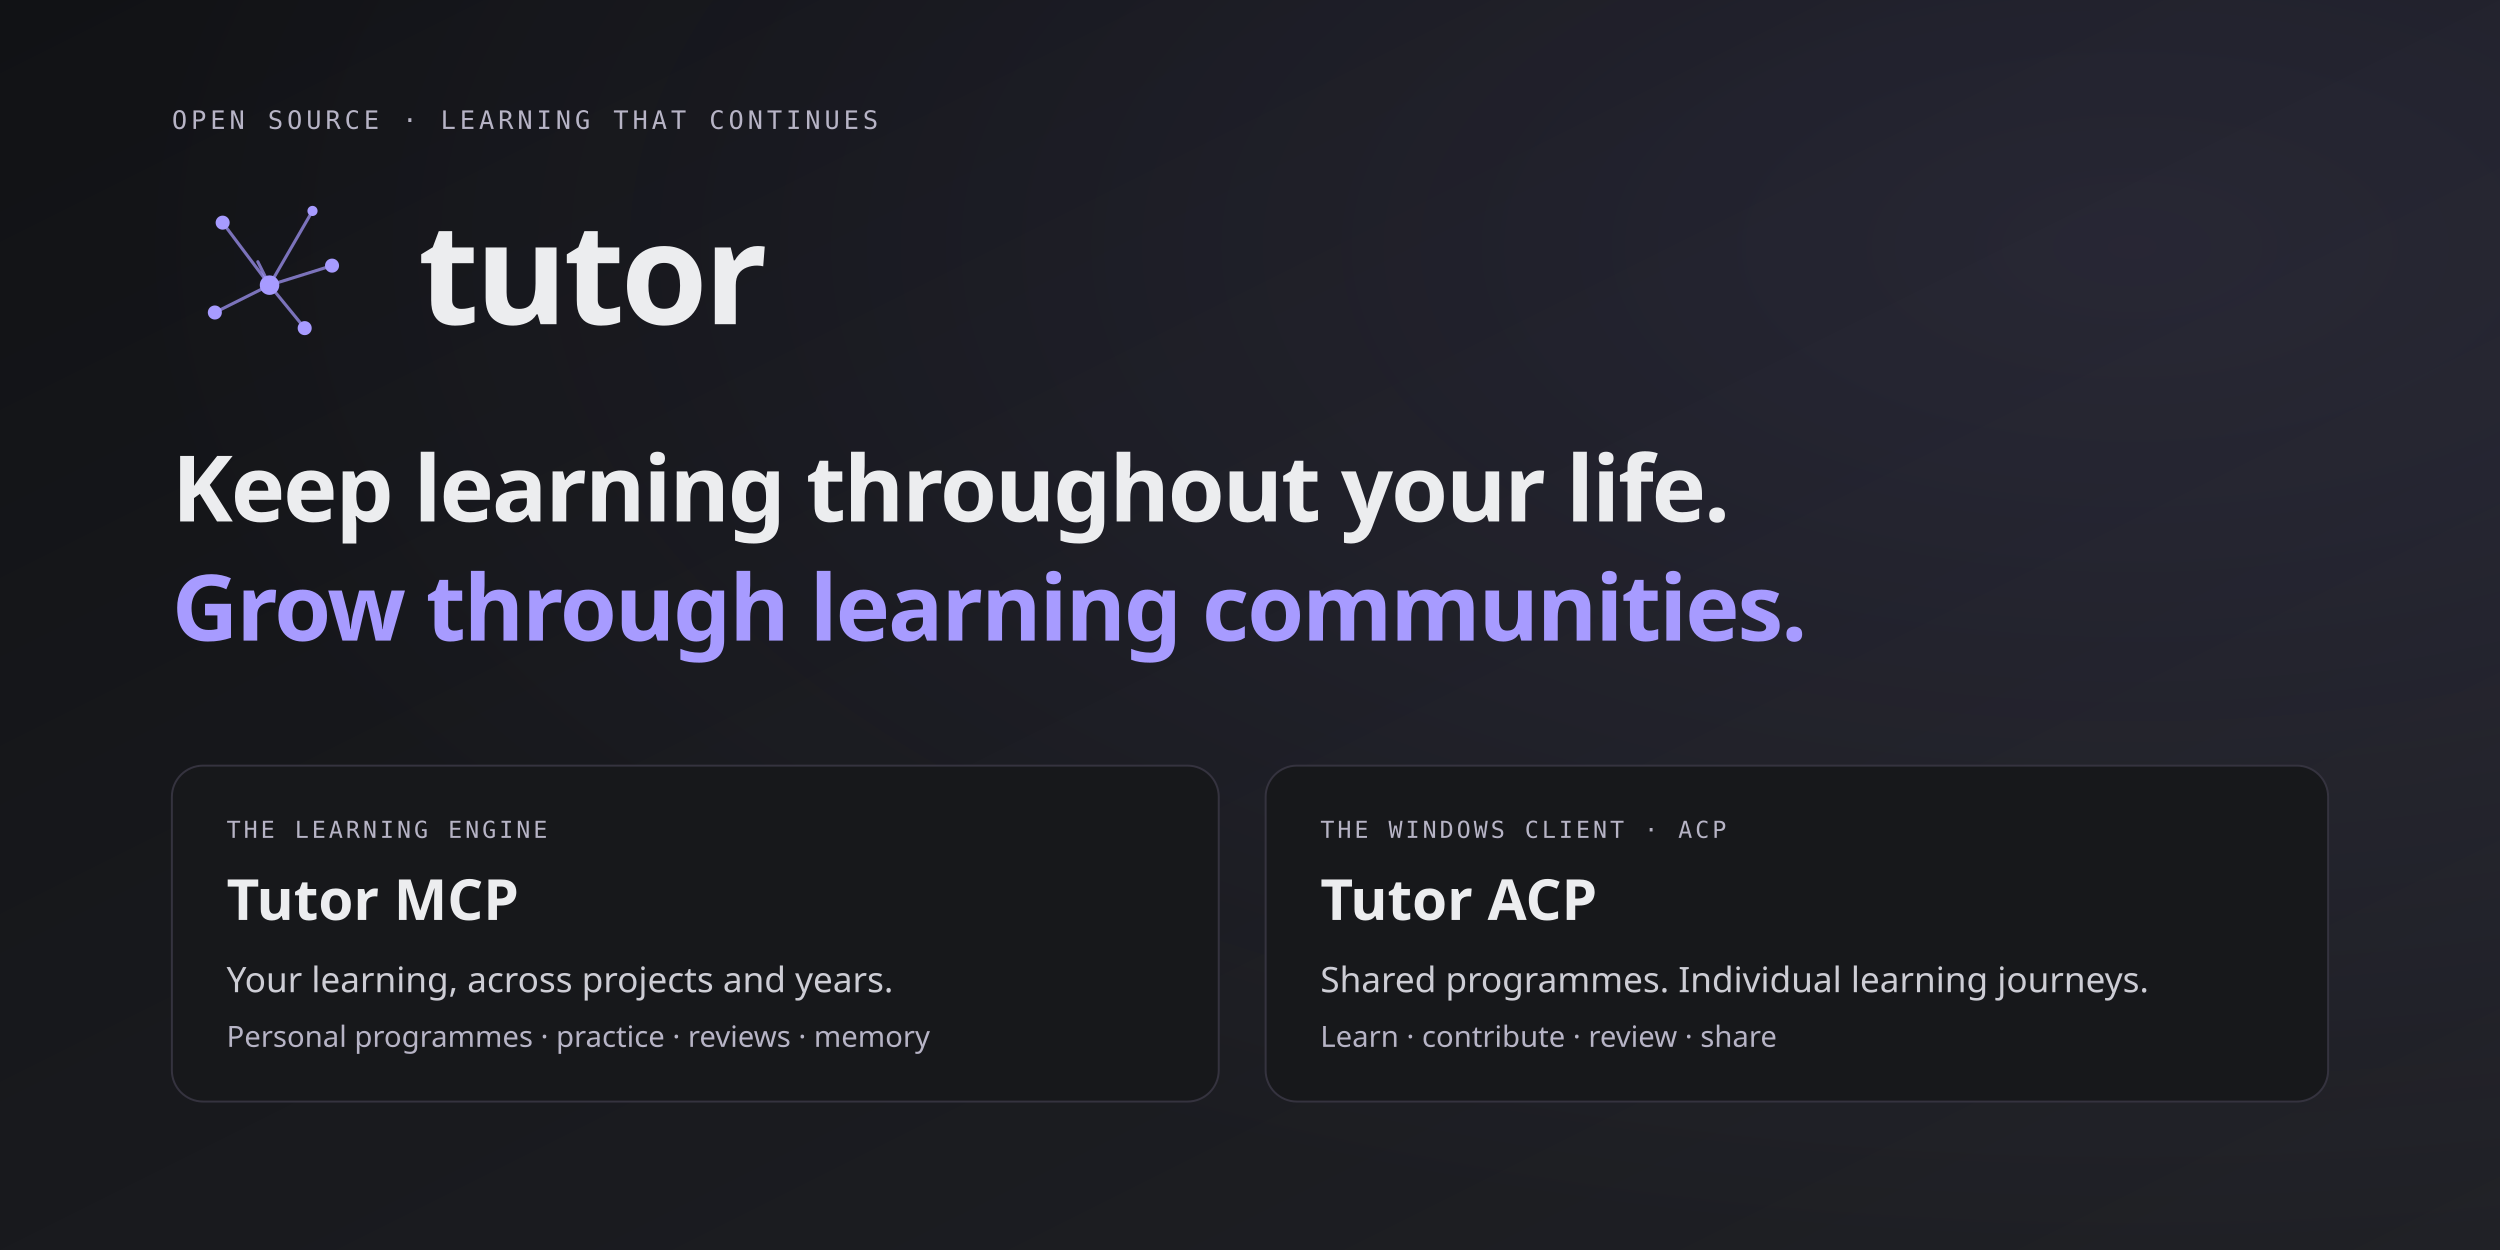
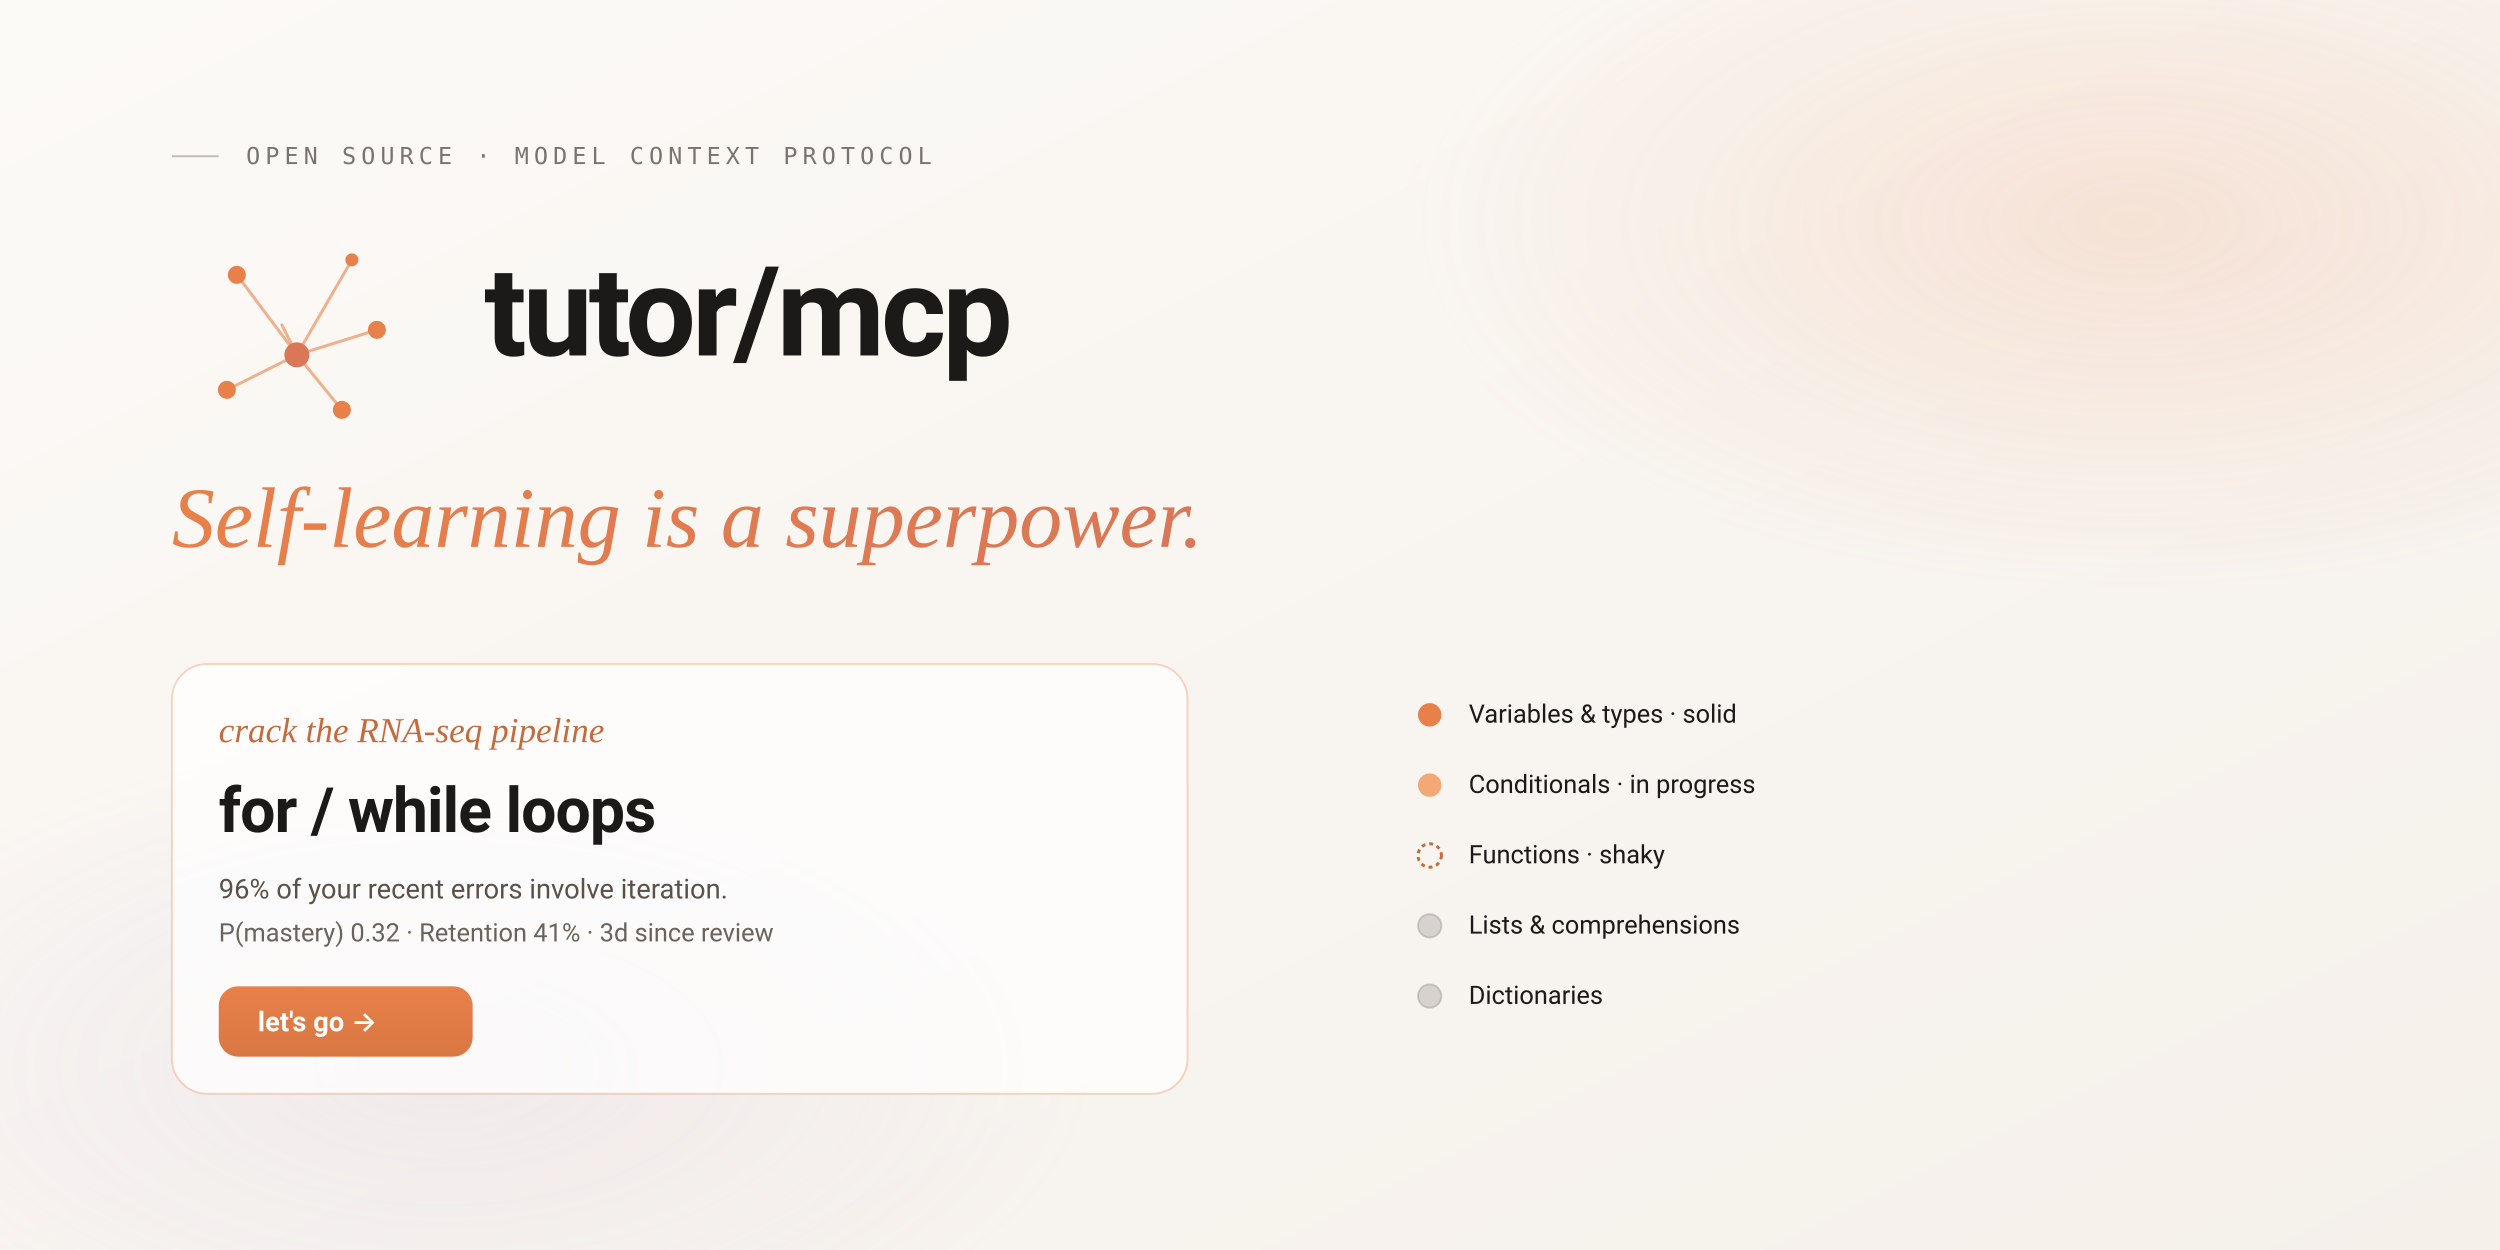
- <svg xmlns="http://www.w3.org/2000/svg" viewBox="0 0 1280 640" role="img" aria-labelledby="title description">
+ <svg xmlns="http://www.w3.org/2000/svg" viewBox="0 0 1280 640" role="img" aria-label="tutor/mcp — Self-learning is a superpower. A Model Context Protocol server that turns your AI into a super-intelligent tutor.">
  <defs>
    <style>
-       .sans { font-family: "Segoe UI", system-ui, -apple-system, sans-serif; }
-       .mono { font-family: "Cascadia Mono", ui-monospace, monospace; }
+       .mono { font-family: ui-monospace, "JetBrains Mono", "Cascadia Mono", "SFMono-Regular", Menlo, Consolas, monospace; }
+       .sans { font-family: system-ui, -apple-system, "Inter Tight", "Segoe UI", Roboto, sans-serif; }
+       .serif { font-family: "Instrument Serif", Georgia, "Times New Roman", serif; font-style: italic; }
    </style>
-     <linearGradient id="background" x1="0" y1="0" x2="1" y2="1">
-       <stop offset="0%" stop-color="#111215" />
-       <stop offset="100%" stop-color="#202126" />
+     <linearGradient id="bg" x1="0" y1="0" x2="1" y2="1">
+       <stop offset="0%" stop-color="#FCFAF7" />
+       <stop offset="100%" stop-color="#F5F0EA" />
    </linearGradient>
-     <radialGradient id="glow" cx="0.85" cy="0.2" r="0.8">
-       <stop offset="0%" stop-color="#A79BFF" stop-opacity="0.1" />
-       <stop offset="100%" stop-color="#A79BFF" stop-opacity="0" />
+     <radialGradient id="blobTerracotta" cx="0.85" cy="0.18" r="0.45">
+       <stop offset="0%" stop-color="#e8804a" stop-opacity="0.16" />
+       <stop offset="65%" stop-color="#e8804a" stop-opacity="0" />
    </radialGradient>
+     <radialGradient id="blobLavender" cx="0.18" cy="0.85" r="0.40">
+       <stop offset="0%" stop-color="#b496c8" stop-opacity="0.12" />
+       <stop offset="65%" stop-color="#b496c8" stop-opacity="0" />
+     </radialGradient>
+     <linearGradient id="taglineFill" x1="0" y1="0" x2="1" y2="0">
+       <stop offset="0%" stop-color="#e8804a" />
+       <stop offset="100%" stop-color="#d97757" />
+     </linearGradient>
+     <linearGradient id="ctaFill" x1="0" y1="0" x2="0" y2="1">
+       <stop offset="0%" stop-color="#e8804a" />
+       <stop offset="100%" stop-color="#d97742" />
+     </linearGradient>
  </defs>
-   <rect width="1280" height="640" fill="url(#background)" />
-   <rect width="1280" height="640" fill="url(#glow)" />
-   <text x="88" y="66" class="mono" font-size="13" letter-spacing="2" fill="#B7B4C6">OPEN SOURCE · LEARNING THAT CONTINUES</text>
-   <g transform="translate(88 90)">
-     <g stroke="#A79BFF" stroke-width="1.6" stroke-linecap="round" stroke-opacity="0.7" fill="none">
-       <line x1="26" y1="24" x2="50" y2="56" />
-       <line x1="72" y1="18" x2="50" y2="56" />
-       <line x1="82" y1="46" x2="50" y2="56" />
-       <line x1="68" y1="78" x2="50" y2="56" />
-       <line x1="22" y1="70" x2="50" y2="56" />
-       <line x1="44" y1="44" x2="50" y2="56" />
+   <rect x="0" y="0" width="1280" height="640" fill="url(#bg)" />
+   <rect x="0" y="0" width="1280" height="640" fill="url(#blobTerracotta)" />
+   <rect x="0" y="0" width="1280" height="640" fill="url(#blobLavender)" />
+   <g>
+     <line x1="88" y1="80" x2="112" y2="80" stroke="#7a7370" stroke-opacity="0.45" stroke-width="1" />
+     <text x="126" y="84" class="mono" font-size="12" letter-spacing="2.6" fill="#7a7370">OPEN SOURCE  ·  MODEL CONTEXT PROTOCOL</text>
+   </g>
+   <g transform="translate(88 110)">
+     <g transform="scale(1.28)">
+       <g stroke="#e8804a" stroke-width="1.2" stroke-linecap="round" stroke-opacity="0.6" fill="none">
+         <line x1="26" y1="24" x2="50" y2="56" />
+         <line x1="72" y1="18" x2="50" y2="56" />
+         <line x1="82" y1="46" x2="50" y2="56" />
+         <line x1="68" y1="78" x2="50" y2="56" />
+         <line x1="22" y1="70" x2="50" y2="56" />
+         <line x1="44" y1="44" x2="50" y2="56" />
+       </g>
+       <circle cx="26" cy="24" r="3.6" fill="#e8804a" />
+       <circle cx="72" cy="18" r="2.6" fill="#e8804a" />
+       <circle cx="82" cy="46" r="3.6" fill="#e8804a" />
+       <circle cx="68" cy="78" r="3.6" fill="#e8804a" />
+       <circle cx="22" cy="70" r="3.6" fill="#e8804a" />
+       <circle cx="50" cy="56" r="5" fill="#d97757" />
    </g>
-     <g fill="#A79BFF">
-       <circle cx="26" cy="24" r="3.6" />
-       <circle cx="72" cy="18" r="2.6" />
-       <circle cx="82" cy="46" r="3.6" />
-       <circle cx="68" cy="78" r="3.6" />
-       <circle cx="22" cy="70" r="3.6" />
-       <circle cx="50" cy="56" r="5" />
+     <text x="160" y="72" class="sans" font-size="64" font-weight="700" fill="#1c1a18" letter-spacing="-2">tutor/mcp</text>
+   </g>
+   <text x="88" y="280" class="serif" font-size="44" fill="url(#taglineFill)">Self-learning is a superpower.</text>
+   <g transform="translate(88 340)">
+     <rect x="0" y="0" width="520" height="220" rx="18" ry="18" fill="rgba(255,255,255,0.72)" stroke="rgba(232,128,74,0.32)" stroke-width="1" />
+     <text x="24" y="40" class="serif" font-size="18" fill="#c46a3c">crack the RNA-seq pipeline</text>
+     <text x="24" y="86" class="sans" font-size="32" font-weight="600" fill="#1c1a18" letter-spacing="-0.5">for / while loops</text>
+     <text x="24" y="120" class="sans" font-size="14" fill="#5a5249">96% of your recent errors involve iteration.</text>
+     <text x="24" y="142" class="sans" font-size="13" fill="#6a625d">P(mastery) 0.32  ·  Retention 41%  ·  3d since review</text>
+     <g transform="translate(24 165)">
+       <rect x="0" y="0" width="130" height="36" rx="10" fill="url(#ctaFill)" />
+       <text x="20" y="23" class="sans" font-size="14" font-weight="600" fill="#fff">let's go →</text>
    </g>
-     <text x="126" y="76" class="sans" font-size="72" font-weight="650" letter-spacing="-2" fill="#ECEDEF">tutor</text>
  </g>
-   <g class="sans" font-size="47" font-weight="600" letter-spacing="-1">
-     <text x="88" y="267" fill="#ECEDEF">Keep learning throughout your life.</text>
-     <text x="88" y="328" fill="#A79BFF">Grow through learning communities.</text>
-   </g>
-   <g transform="translate(88 392)">
-     <rect width="536" height="172" rx="16" fill="#17181B" stroke="#35333F" />
-     <text x="28" y="37" class="mono" font-size="12" letter-spacing="1.5" fill="#B7B4C6">THE LEARNING ENGINE</text>
-     <text x="28" y="79" class="sans" font-size="29" font-weight="600" fill="#ECEDEF">Tutor MCP</text>
-     <text x="28" y="116" class="sans" font-size="18" fill="#CDCDD5">Your learning, across projects and years.</text>
-     <text x="28" y="144" class="sans" font-size="15" fill="#B7B4C6">Personal programmes · practice · reviews · memory</text>
-   </g>
-   <g transform="translate(648 392)">
-     <rect width="544" height="172" rx="16" fill="#17181B" stroke="#35333F" />
-     <text x="28" y="37" class="mono" font-size="12" letter-spacing="1.5" fill="#B7B4C6">THE WINDOWS CLIENT · ACP</text>
-     <text x="28" y="79" class="sans" font-size="29" font-weight="600" fill="#ECEDEF">Tutor ACP</text>
-     <text x="28" y="116" class="sans" font-size="18" fill="#CDCDD5">Shared programmes. Individual learning journeys.</text>
-     <text x="28" y="144" class="sans" font-size="15" fill="#B7B4C6">Learn · contribute · review · share</text>
+   <g transform="translate(720 340)" class="sans" font-size="13" fill="#1c1a18">
+     <g>
+       <circle cx="12" cy="26" r="6" fill="#e8804a" />
+       <text x="32" y="30">Variables &amp; types · solid</text>
+     </g>
+     <g transform="translate(0 36)">
+       <circle cx="12" cy="26" r="6" fill="#f3a875" />
+       <text x="32" y="30">Conditionals · in progress</text>
+     </g>
+     <g transform="translate(0 72)">
+       <circle cx="12" cy="26" r="6" fill="none" stroke="#c46a3c" stroke-width="1.5" stroke-dasharray="2 2" />
+       <text x="32" y="30">Functions · shaky</text>
+     </g>
+     <g transform="translate(0 108)">
+       <circle cx="12" cy="26" r="6" fill="rgba(122,115,112,0.25)" stroke="rgba(122,115,112,0.3)" />
+       <text x="32" y="30">Lists &amp; comprehensions</text>
+     </g>
+     <g transform="translate(0 144)">
+       <circle cx="12" cy="26" r="6" fill="rgba(122,115,112,0.25)" stroke="rgba(122,115,112,0.3)" />
+       <text x="32" y="30">Dictionaries</text>
+     </g>
  </g>
</svg>
